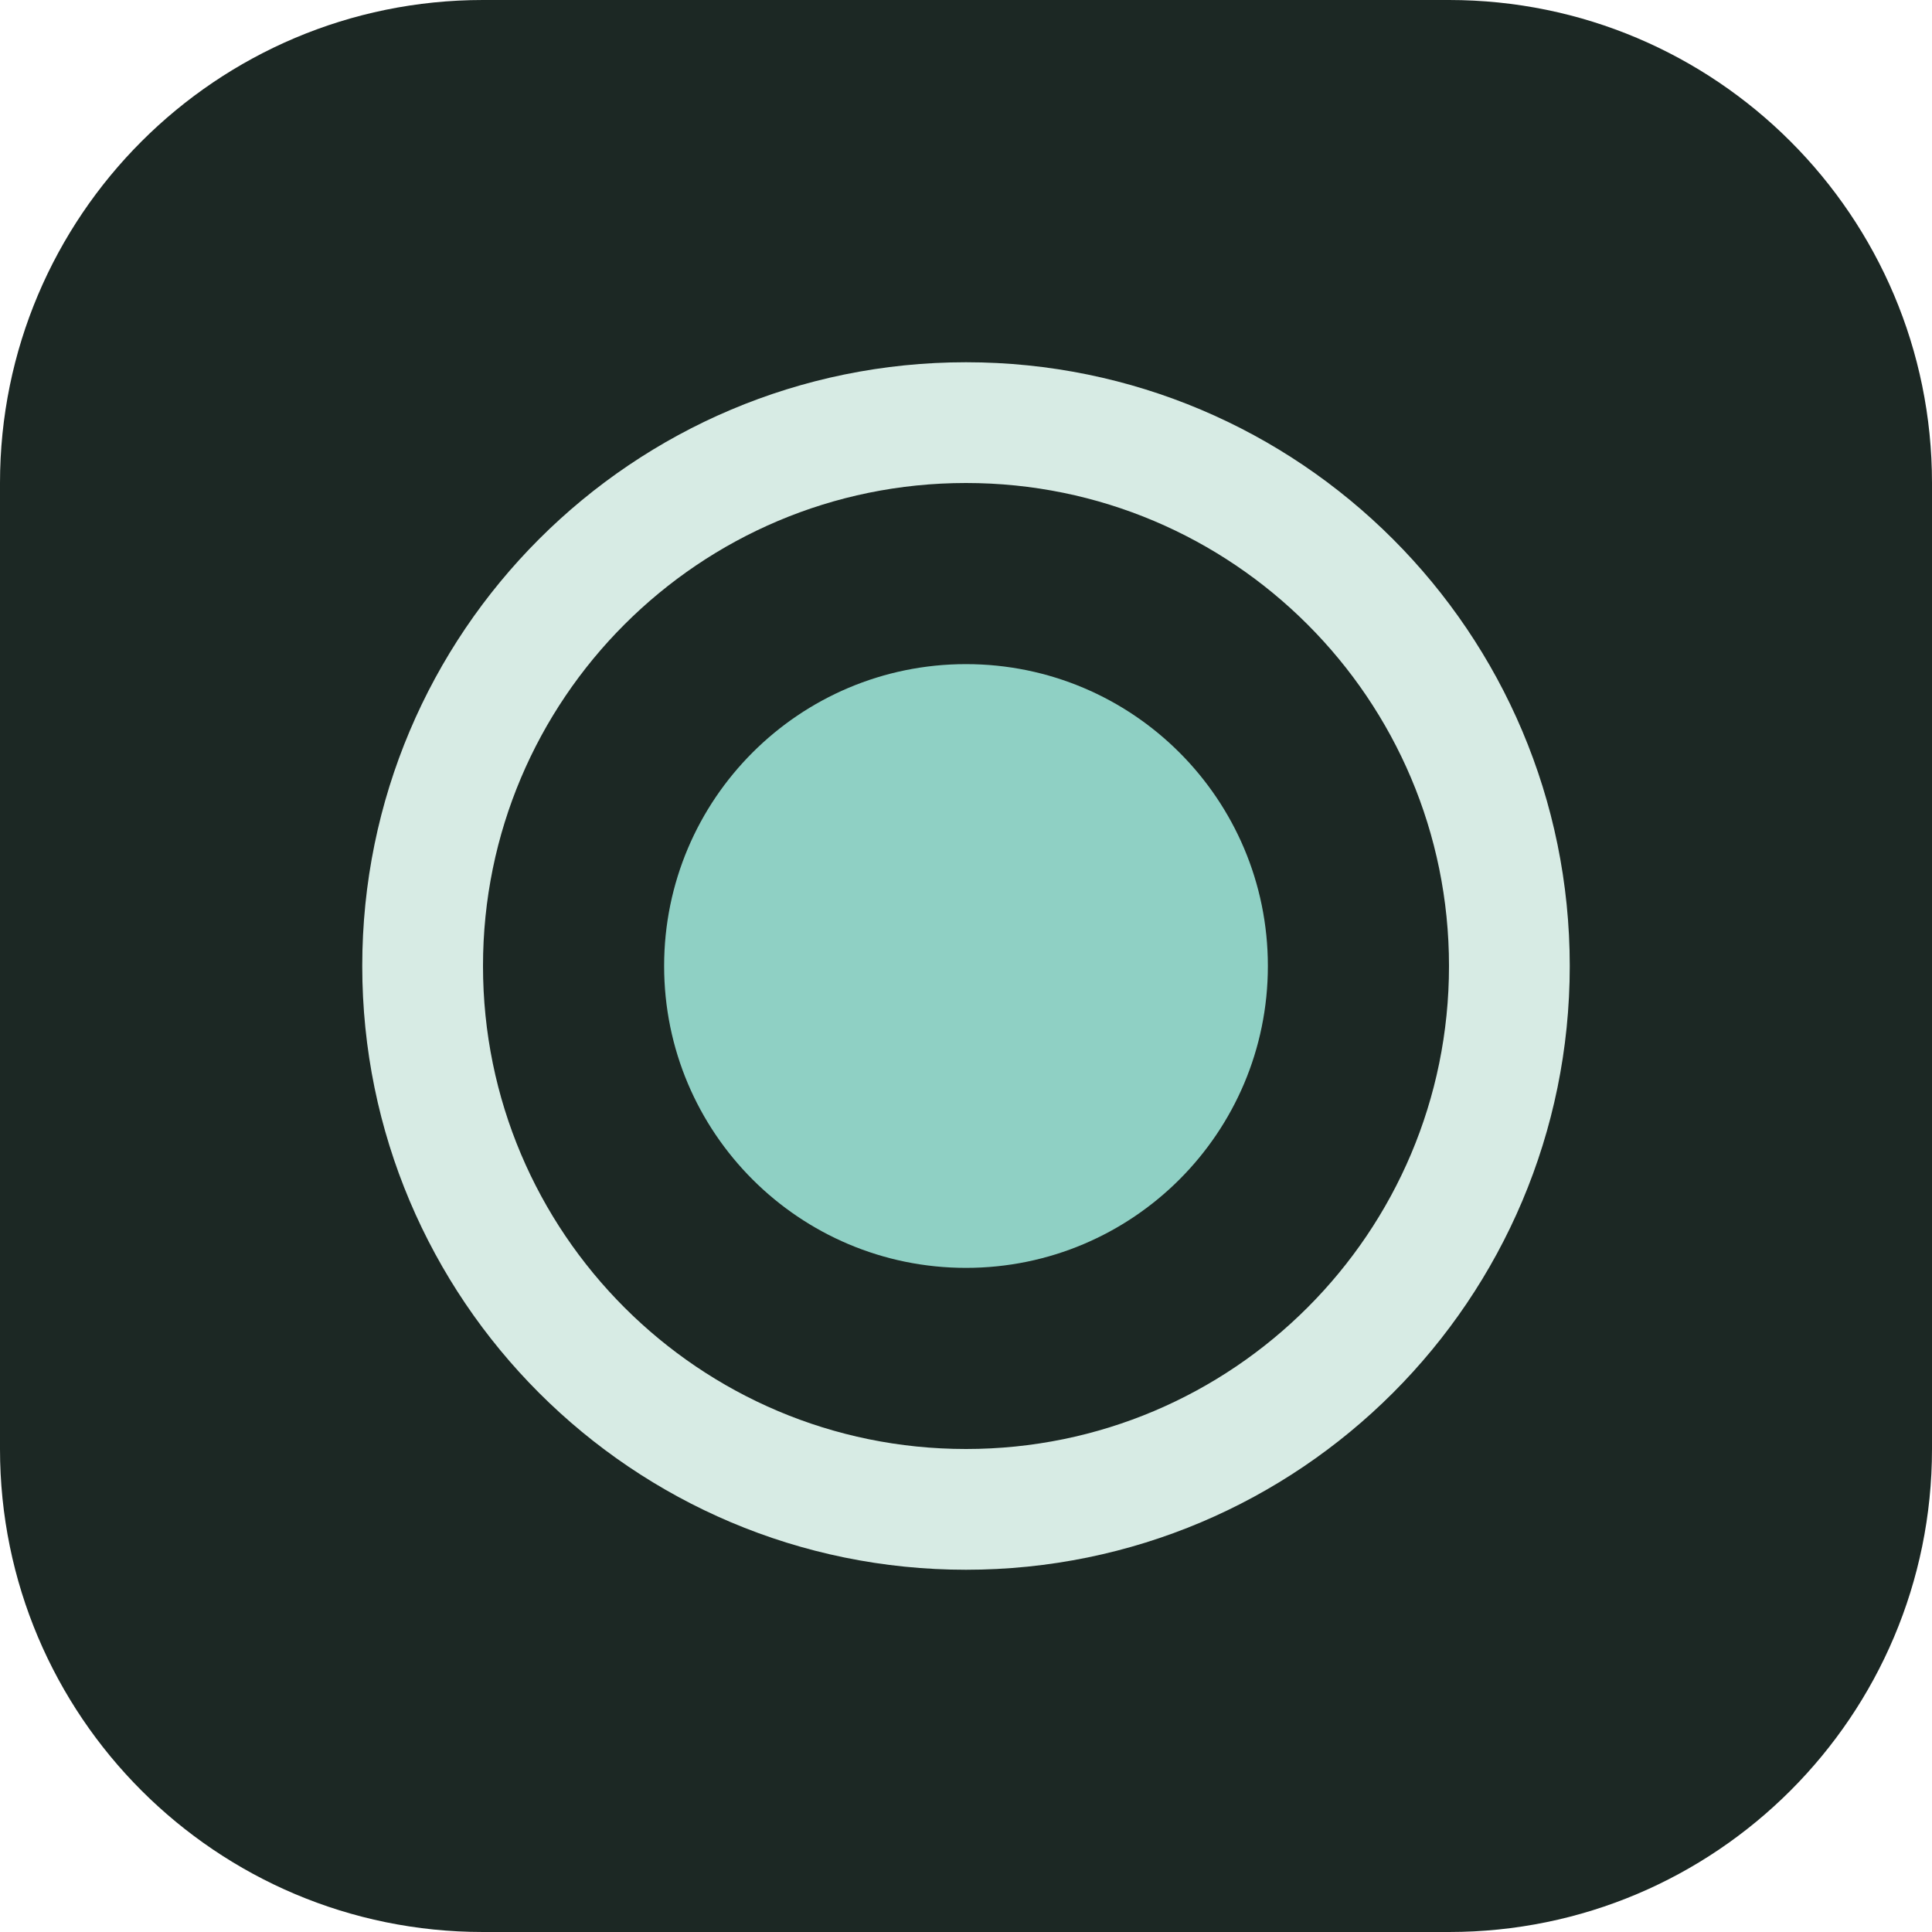
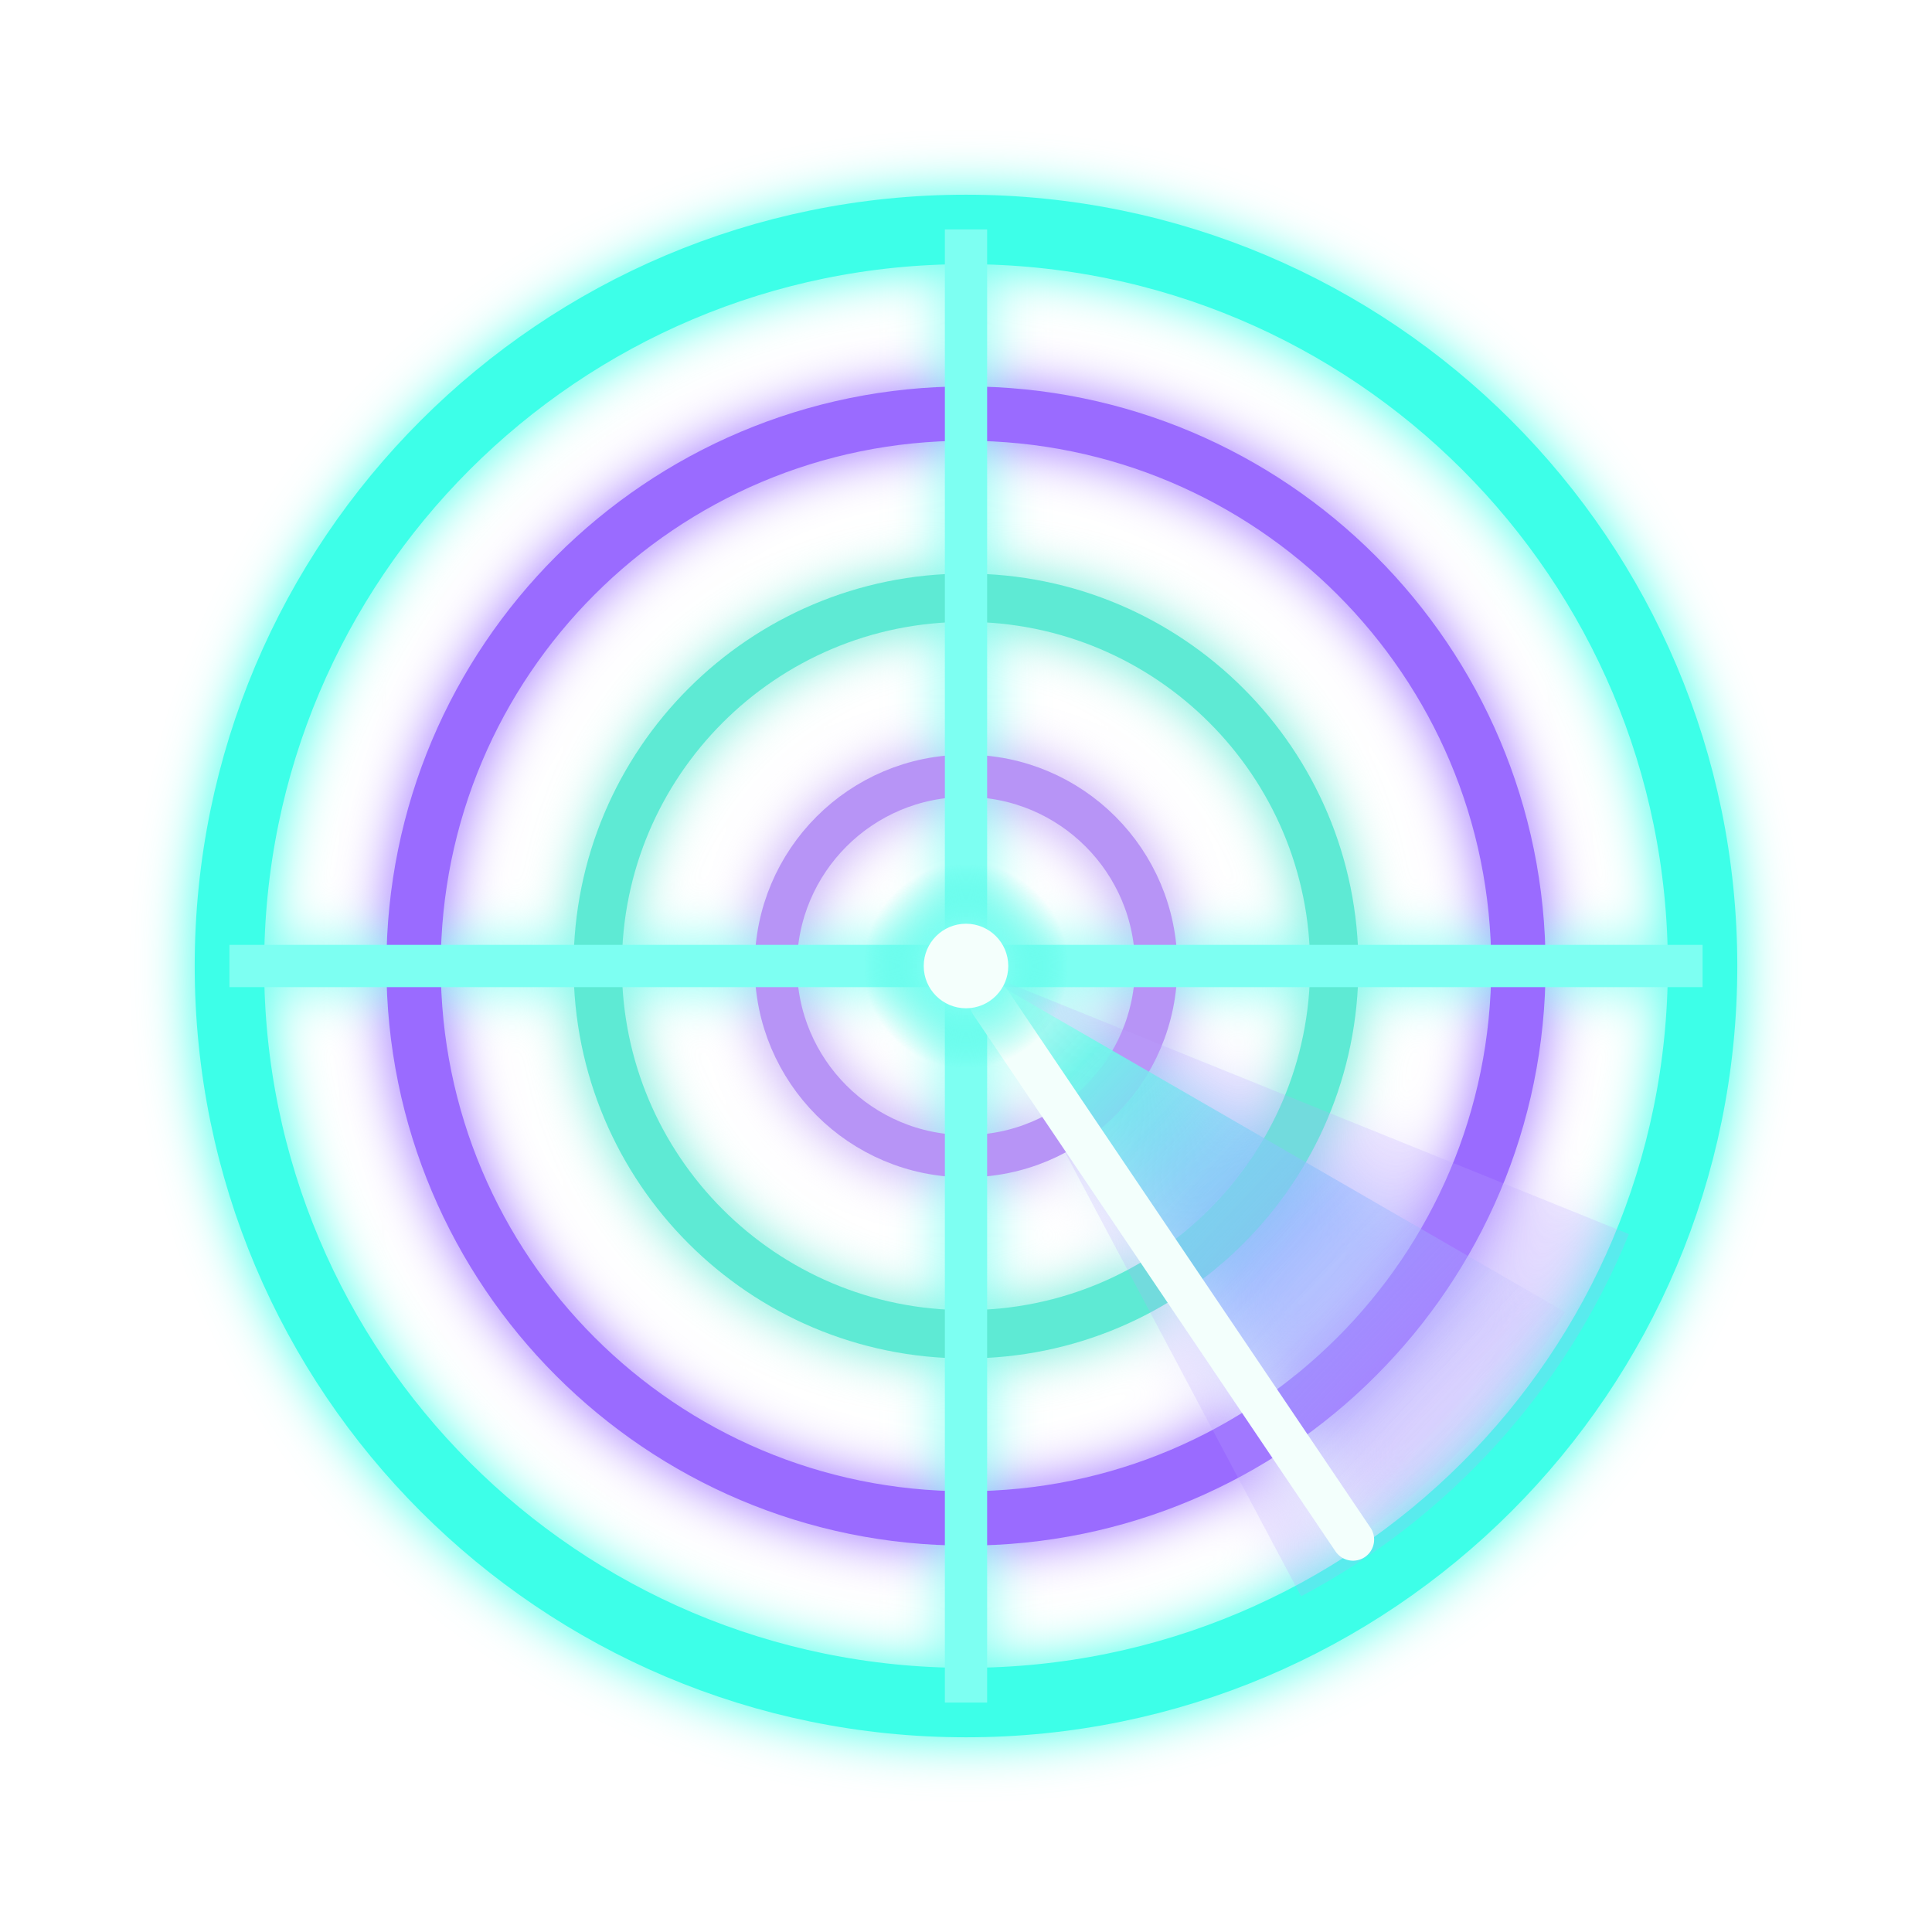
<svg xmlns="http://www.w3.org/2000/svg" viewBox="0 0 32 32">
-   <rect width="32" height="32" rx="8" fill="#1c2824" />
-   <circle cx="16" cy="16" r="5" fill="#8fd0c4" />
-   <circle cx="16" cy="16" r="9" fill="none" stroke="#d7ebe4" stroke-width="2" />
+   <defs>
+     <filter id="glow" x="-40%" y="-40%" width="180%" height="180%" color-interpolation-filters="sRGB">
+       <feGaussianBlur stdDeviation="0.45" result="blur" />
+       <feMerge>
+         <feMergeNode in="blur" />
+         <feMergeNode in="SourceGraphic" />
+       </feMerge>
+     </filter>
+     <linearGradient id="sweep" gradientUnits="userSpaceOnUse" x1="16" y1="16" x2="24.27" y2="23.79">
+       <stop offset="0%" stop-color="#f4fffc" />
+       <stop offset="22%" stop-color="#6ff6ea" stop-opacity="0.92" />
+       <stop offset="62%" stop-color="#8eb6ff" stop-opacity="0.5" />
+       <stop offset="100%" stop-color="#c4b5fd" stop-opacity="0.08" />
+     </linearGradient>
+     <radialGradient id="hub" cx="50%" cy="50%" r="50%">
+       <stop offset="0%" stop-color="#ffffff" />
+       <stop offset="35%" stop-color="#7dfff2" />
+       <stop offset="100%" stop-color="#3ef6e0" stop-opacity="0" />
+     </radialGradient>
+   </defs>
+   <g filter="url(#glow)" fill="none" stroke-linecap="butt">
+     <circle cx="16" cy="16" r="12.2" stroke="#3dffe8" stroke-width="1.15" />
+     <circle cx="16" cy="16" r="9.15" stroke="#9a6bff" stroke-width="0.9" />
+     <circle cx="16" cy="16" r="6.1" stroke="#5eead4" stroke-width="0.8" />
+     <circle cx="16" cy="16" r="3.15" stroke="#b794f6" stroke-width="0.7" />
+     <path stroke="#7dfff2" stroke-width="0.7" d="M16 3.8V28.2M3.8 16H28.2" />
+     <path d="M16 16 L21.55 26.44 A11.85 11.85 0 0 0 26.98 20.44 Z" fill="#b9a6ff" opacity="0.22" stroke="none" />
+     <path d="M16 16 L22.41 25.5 A11.45 11.45 0 0 0 25.92 21.73 Z" fill="url(#sweep)" stroke="none" />
+     <path d="M16.41 16.61 L22.41 25.5" stroke="#f3fffc" stroke-width="0.7" stroke-linecap="round" />
+   </g>
+   <circle cx="16" cy="16" r="1.7" fill="url(#hub)" />
+   <circle cx="16" cy="16" r="0.7" fill="#f4fffc" />
</svg>
